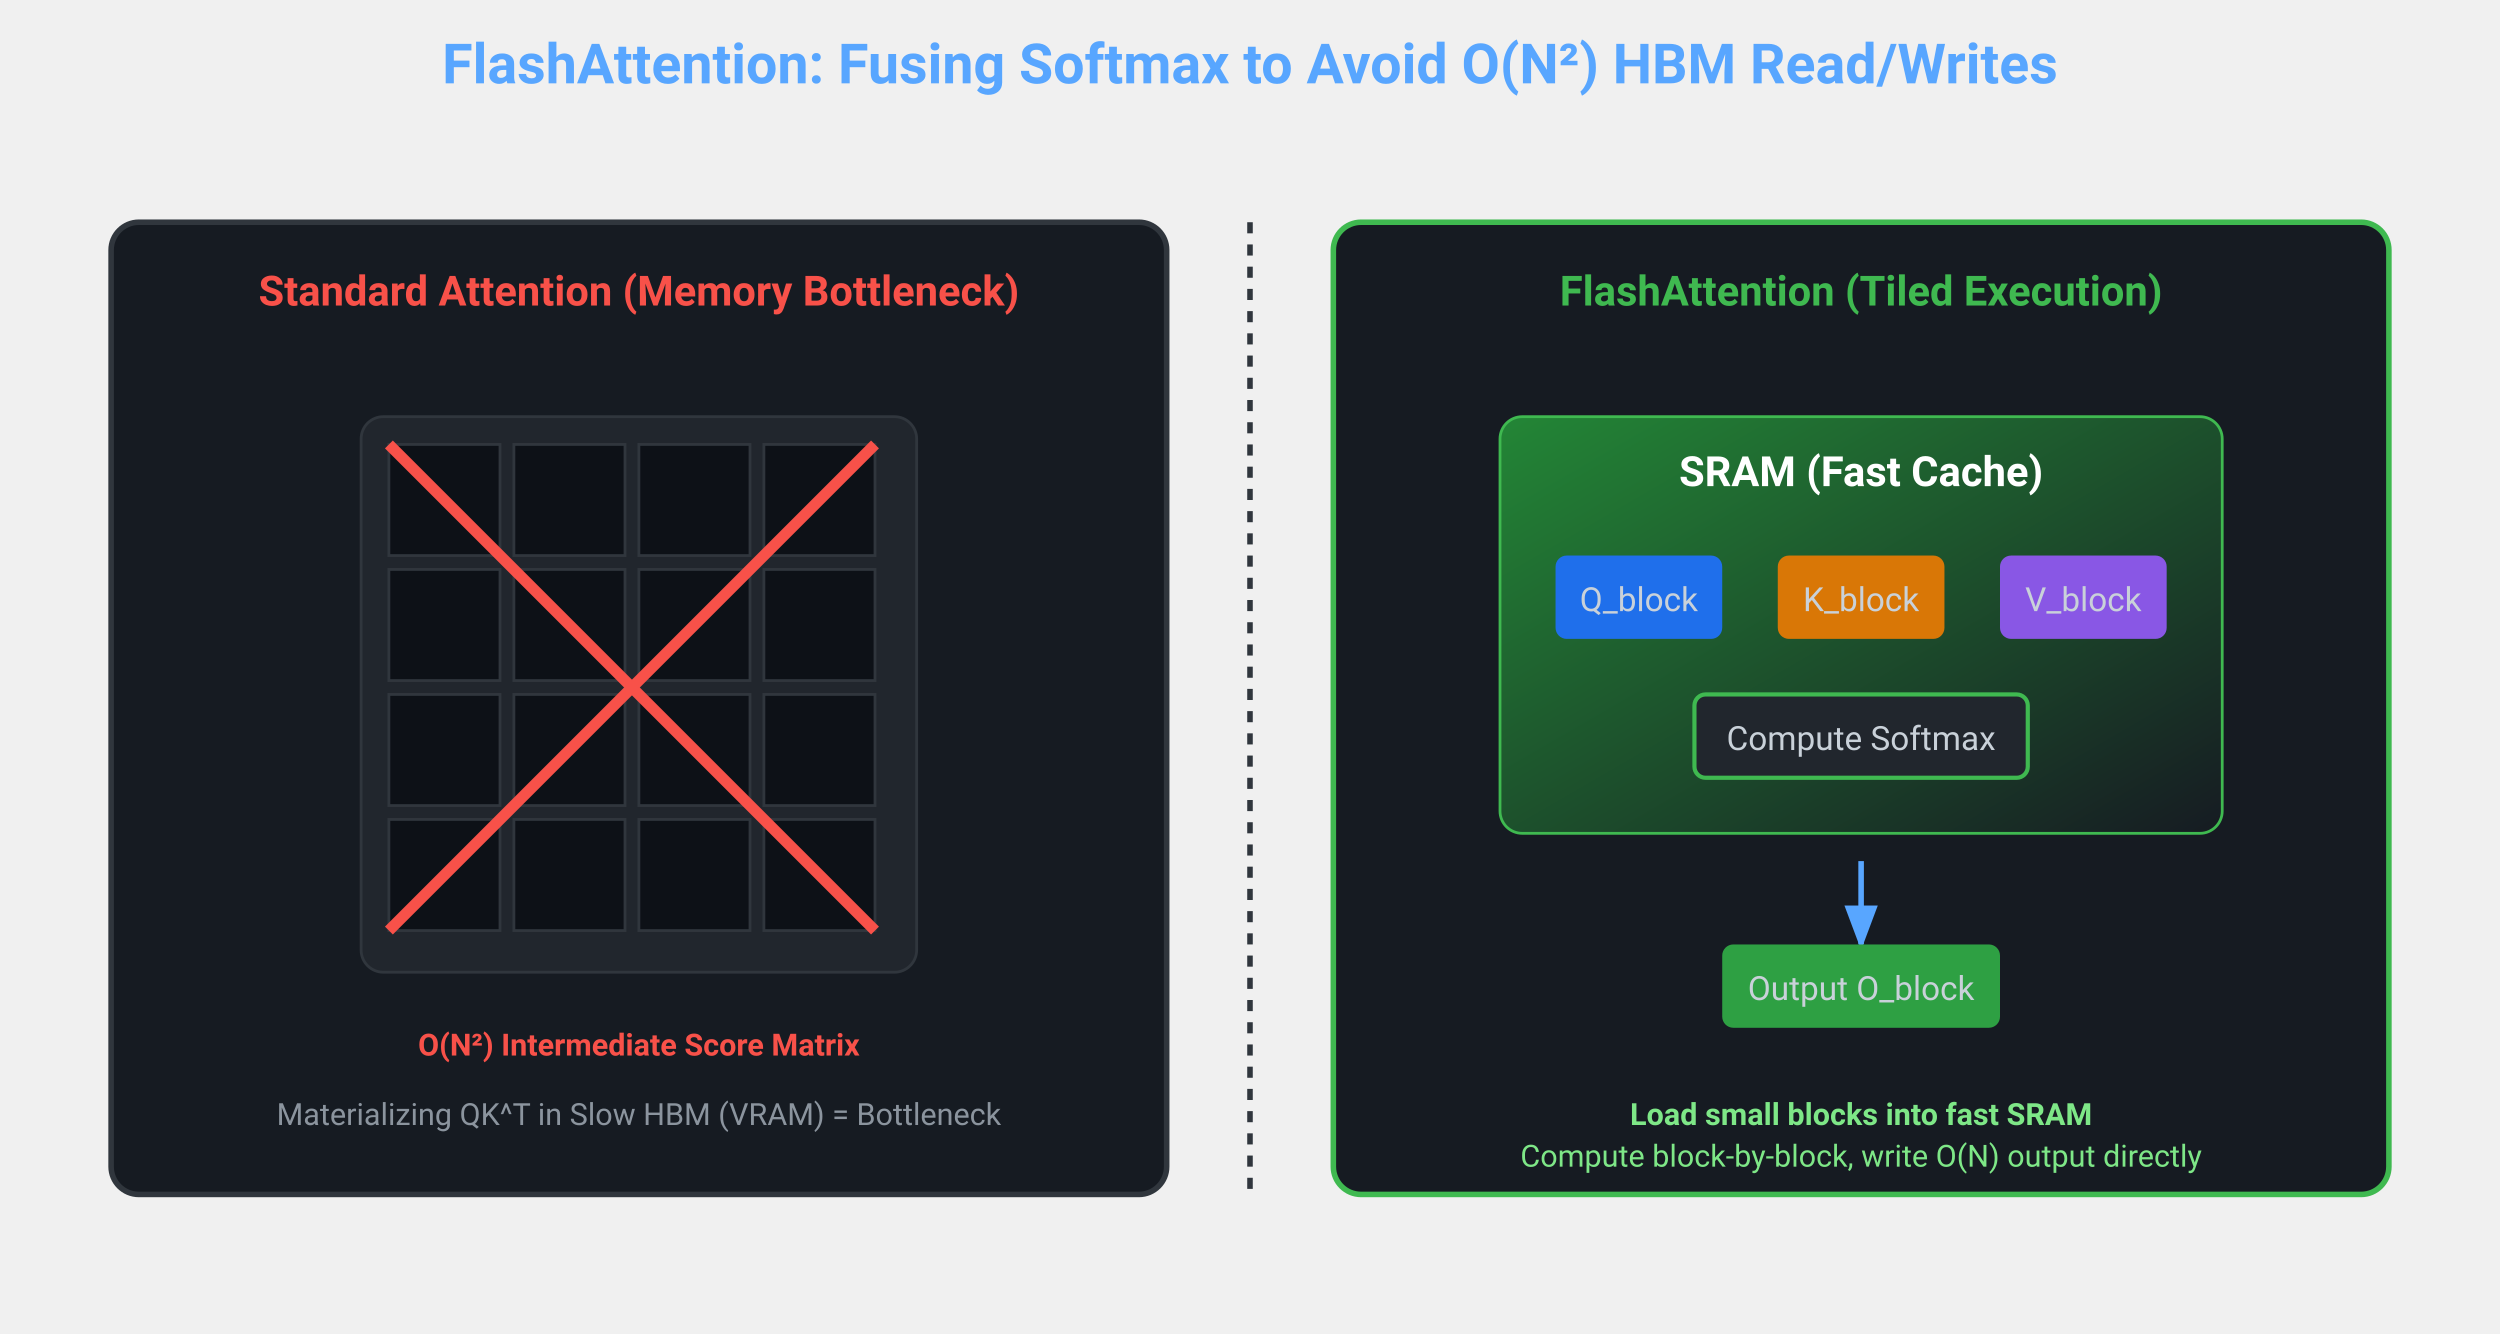
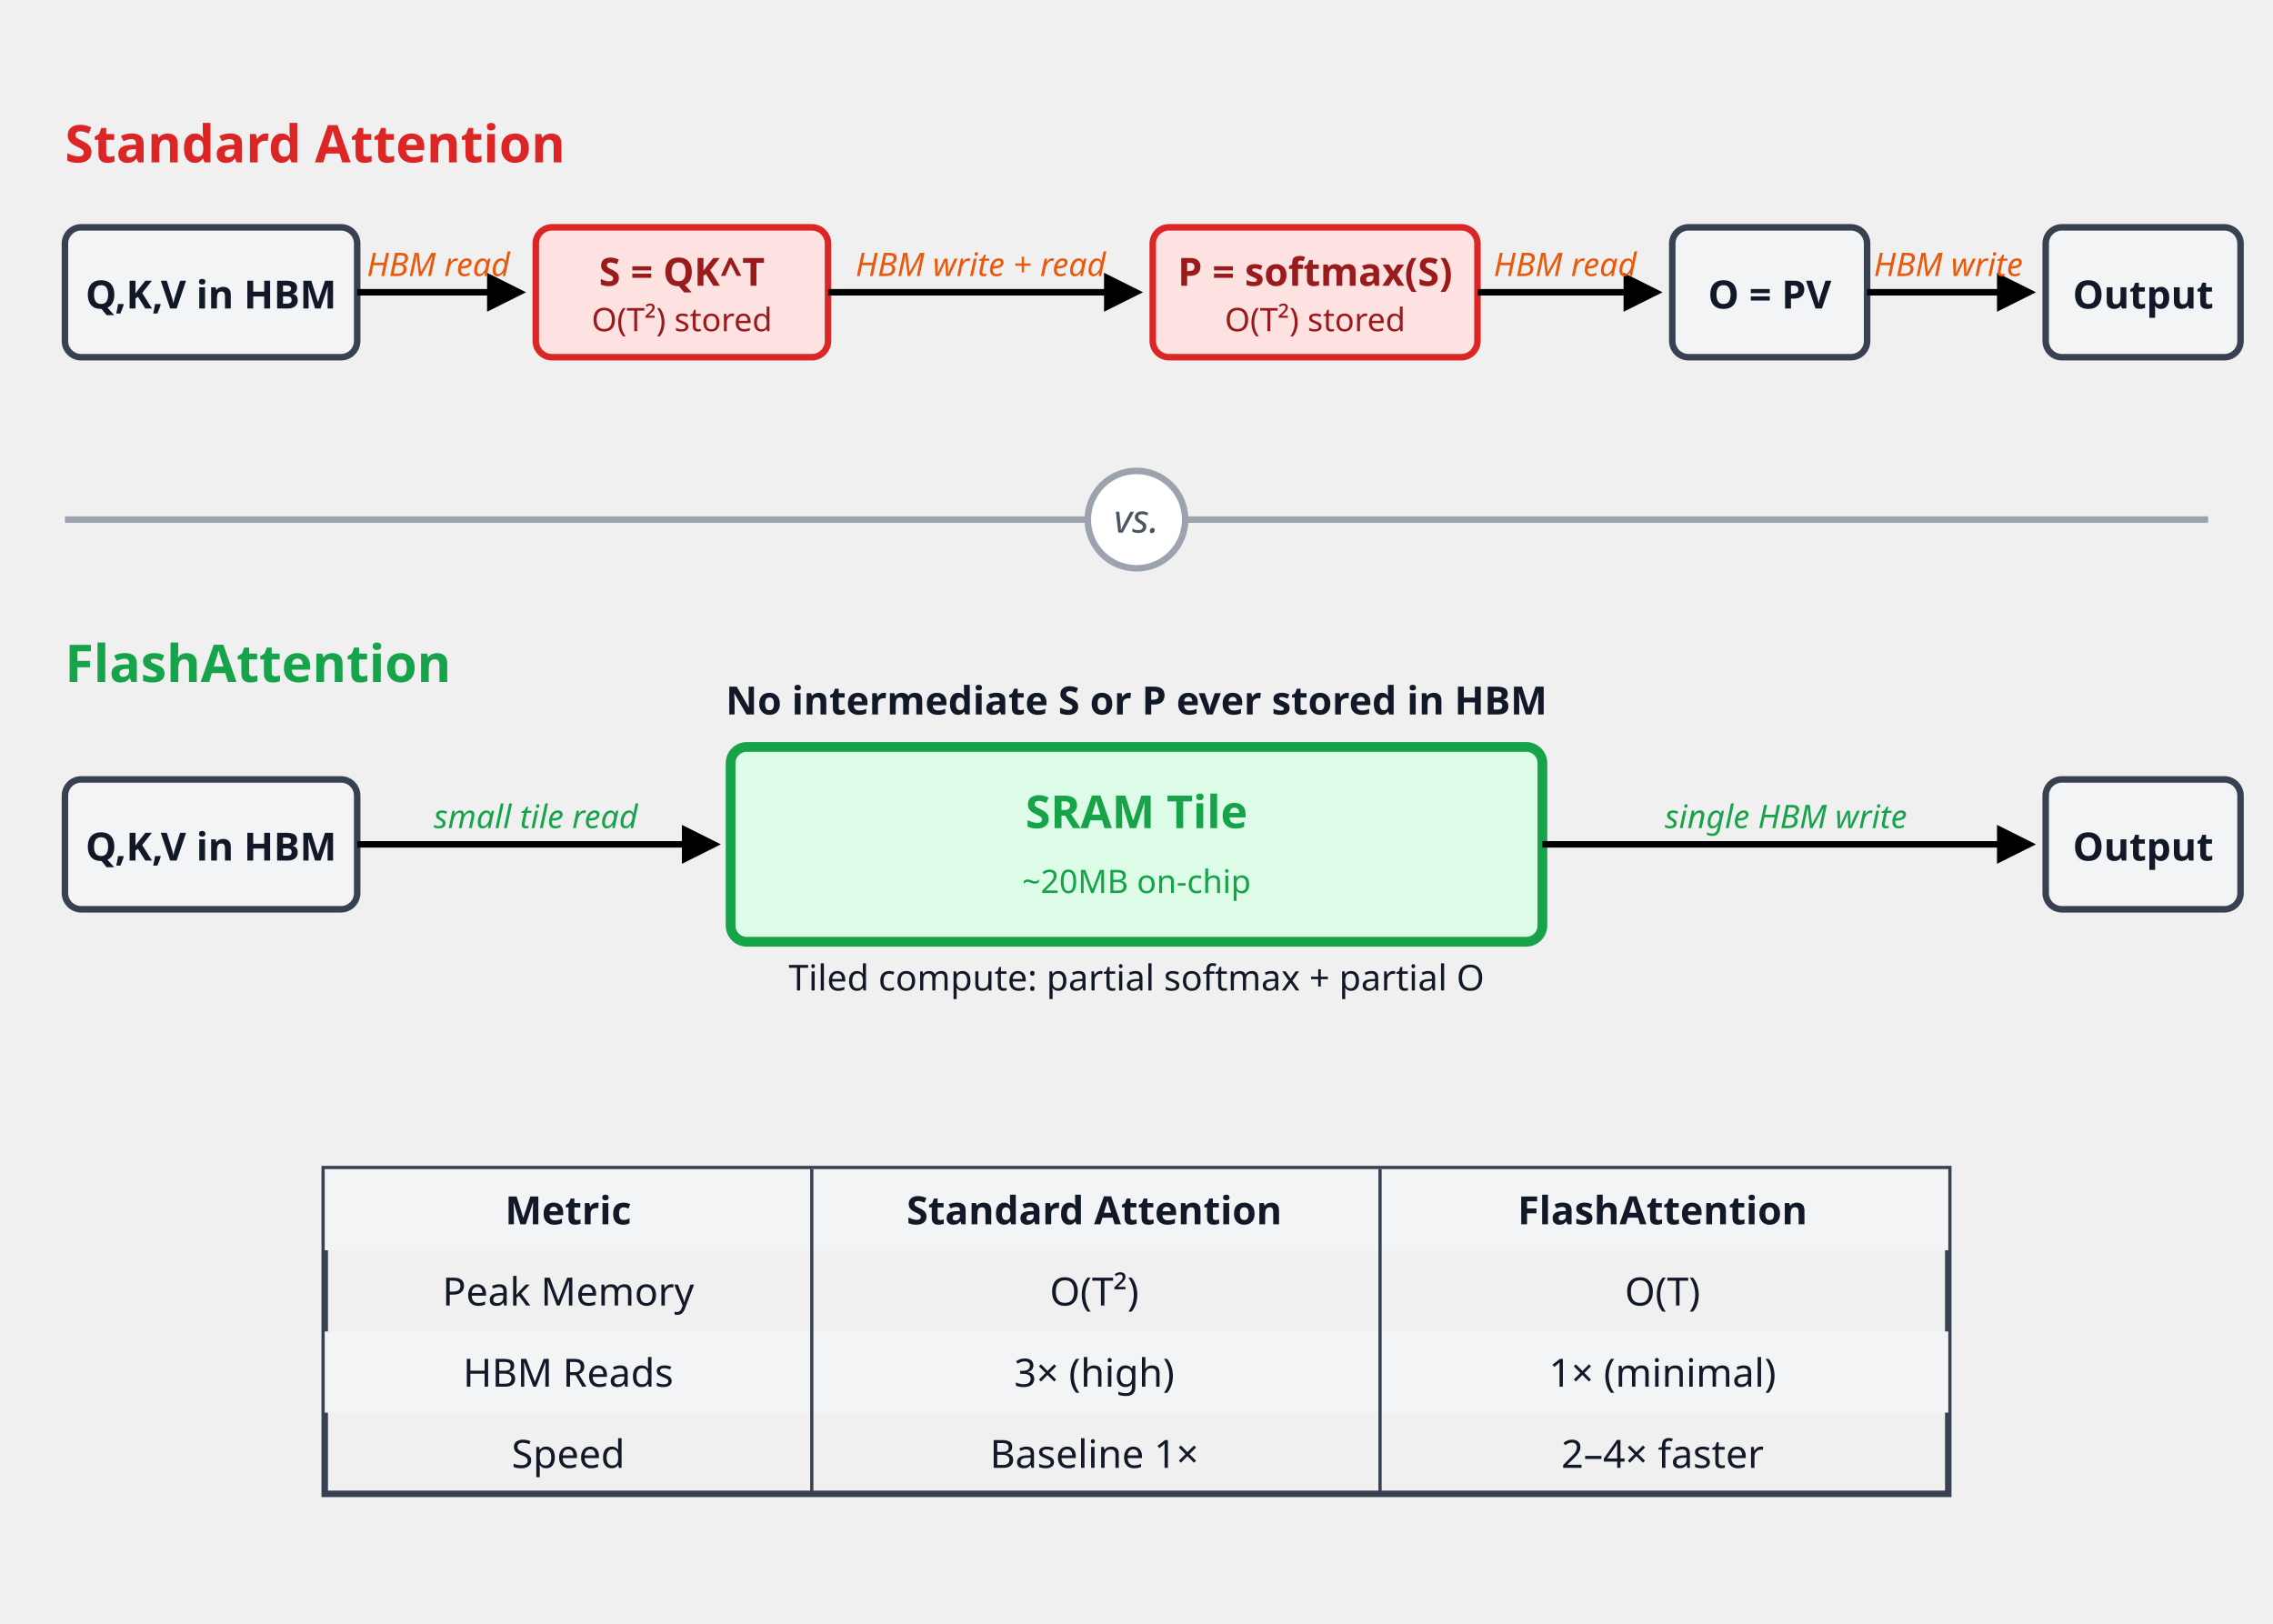
- <svg xmlns="http://www.w3.org/2000/svg" viewBox="0 0 900 480" width="100%" height="100%" style="background-color: #0d1117; font-family: -apple-system, BlinkMacSystemFont, 'Segoe UI', Roboto, Helvetica, Arial, sans-serif;">
-   <style>
-     .title { font-size: 20px; font-weight: bold; fill: #58a6ff; text-anchor: middle; }
-     .box-title { font-size: 15px; font-weight: bold; fill: #ffffff; text-anchor: middle; }
-     .box-text { font-size: 12px; fill: #c9d1d9; text-anchor: middle; }
-     .sub-text { font-size: 11px; fill: #8b949e; text-anchor: middle; }
-     .arrow { stroke: #58a6ff; stroke-width: 2; marker-end: url(#arrowhead); }
-     .cross { stroke: #f85149; stroke-width: 4; }
-   </style>
+ <svg xmlns="http://www.w3.org/2000/svg" viewBox="0 0 700 500" width="700" height="500" style="background-color: white; font-family: sans-serif;">
  <defs>
-     <marker id="arrowhead" markerWidth="8" markerHeight="6" refX="7" refY="3" orient="auto">
-       <polygon points="0 0, 8 3, 0 6" fill="#58a6ff" />
+     <marker id="arrow_black" markerWidth="6" markerHeight="6" refX="5" refY="3" orient="auto">
+       <path d="M0,0 L6,3 L0,6 Z" fill="#000000" />
    </marker>
-     <linearGradient id="grad-sram" x1="0%" y1="0%" x2="100%" y2="100%">
-       <stop offset="0%" stop-color="#238636" />
-       <stop offset="100%" stop-color="#161b22" />
-     </linearGradient>
  </defs>
-   <text x="450" y="30" class="title">FlashAttention: Fusing Softmax to Avoid O(N²) HBM Read/Writes</text>
-   <rect x="40" y="80" width="380" height="350" rx="10" fill="#161b22" stroke="#30363d" stroke-width="2" />
-   <text x="230" y="110" class="box-title" style="fill:#f85149;">Standard Attention (Memory Bottleneck)</text>
-   <rect x="130" y="150" width="200" height="200" rx="8" fill="#21262d" stroke="#30363d" />
-   <g transform="translate(140, 160)">
-     <rect x="0" y="0" width="40" height="40" fill="#0d1117" stroke="#30363d" />
-     <rect x="45" y="0" width="40" height="40" fill="#0d1117" stroke="#30363d" />
-     <rect x="90" y="0" width="40" height="40" fill="#0d1117" stroke="#30363d" />
-     <rect x="135" y="0" width="40" height="40" fill="#0d1117" stroke="#30363d" />
-     <rect x="0" y="45" width="40" height="40" fill="#0d1117" stroke="#30363d" />
-     <rect x="45" y="45" width="40" height="40" fill="#0d1117" stroke="#30363d" />
-     <rect x="90" y="45" width="40" height="40" fill="#0d1117" stroke="#30363d" />
-     <rect x="135" y="45" width="40" height="40" fill="#0d1117" stroke="#30363d" />
-     <rect x="0" y="90" width="40" height="40" fill="#0d1117" stroke="#30363d" />
-     <rect x="45" y="90" width="40" height="40" fill="#0d1117" stroke="#30363d" />
-     <rect x="90" y="90" width="40" height="40" fill="#0d1117" stroke="#30363d" />
-     <rect x="135" y="90" width="40" height="40" fill="#0d1117" stroke="#30363d" />
-     <rect x="0" y="135" width="40" height="40" fill="#0d1117" stroke="#30363d" />
-     <rect x="45" y="135" width="40" height="40" fill="#0d1117" stroke="#30363d" />
-     <rect x="90" y="135" width="40" height="40" fill="#0d1117" stroke="#30363d" />
-     <rect x="135" y="135" width="40" height="40" fill="#0d1117" stroke="#30363d" />
-     <line x1="0" y1="0" x2="175" y2="175" class="cross" />
-     <line x1="175" y1="0" x2="0" y2="175" class="cross" />
+   <text x="20" y="50" font-size="16" font-weight="bold" fill="#DC2626">Standard Attention</text>
+   <rect x="20" y="70" width="90" height="40" rx="5" fill="#F3F4F6" stroke="#374151" stroke-width="2" />
+   <text x="65" y="95" font-size="12" font-weight="bold" text-anchor="middle" fill="#111827">Q,K,V in HBM</text>
+   <line x1="110" y1="90" x2="160" y2="90" stroke="#000" stroke-width="2" marker-end="url(#arrow_black)" />
+   <text x="135" y="85" font-size="10" font-style="italic" fill="#EA580C" text-anchor="middle">HBM read</text>
+   <rect x="165" y="70" width="90" height="40" rx="5" fill="#FEE2E2" stroke="#DC2626" stroke-width="2" />
+   <text x="210" y="88" font-size="12" font-weight="bold" text-anchor="middle" fill="#991B1B">S = QK^T</text>
+   <text x="210" y="102" font-size="10" text-anchor="middle" fill="#991B1B">O(T²) stored</text>
+   <line x1="255" y1="90" x2="350" y2="90" stroke="#000" stroke-width="2" marker-end="url(#arrow_black)" />
+   <text x="302" y="85" font-size="10" font-style="italic" fill="#EA580C" text-anchor="middle">HBM write + read</text>
+   <rect x="355" y="70" width="100" height="40" rx="5" fill="#FEE2E2" stroke="#DC2626" stroke-width="2" />
+   <text x="405" y="88" font-size="12" font-weight="bold" text-anchor="middle" fill="#991B1B">P = softmax(S)</text>
+   <text x="405" y="102" font-size="10" text-anchor="middle" fill="#991B1B">O(T²) stored</text>
+   <line x1="455" y1="90" x2="510" y2="90" stroke="#000" stroke-width="2" marker-end="url(#arrow_black)" />
+   <text x="482" y="85" font-size="10" font-style="italic" fill="#EA580C" text-anchor="middle">HBM read</text>
+   <rect x="515" y="70" width="60" height="40" rx="5" fill="#F3F4F6" stroke="#374151" stroke-width="2" />
+   <text x="545" y="95" font-size="12" font-weight="bold" text-anchor="middle" fill="#111827">O = PV</text>
+   <line x1="575" y1="90" x2="625" y2="90" stroke="#000" stroke-width="2" marker-end="url(#arrow_black)" />
+   <text x="600" y="85" font-size="10" font-style="italic" fill="#EA580C" text-anchor="middle">HBM write</text>
+   <rect x="630" y="70" width="60" height="40" rx="5" fill="#F3F4F6" stroke="#374151" stroke-width="2" />
+   <text x="660" y="95" font-size="12" font-weight="bold" text-anchor="middle" fill="#111827">Output</text>
+   <line x1="20" y1="160" x2="680" y2="160" stroke="#9CA3AF" stroke-width="2" />
+   <circle cx="350" cy="160" r="15" fill="#fff" stroke="#9CA3AF" stroke-width="2" />
+   <text x="350" y="164" font-size="12" font-style="italic" text-anchor="middle" fill="#4B5563">vs.</text>
+   <text x="20" y="210" font-size="16" font-weight="bold" fill="#16A34A">FlashAttention</text>
+   <rect x="20" y="240" width="90" height="40" rx="5" fill="#F3F4F6" stroke="#374151" stroke-width="2" />
+   <text x="65" y="265" font-size="12" font-weight="bold" text-anchor="middle" fill="#111827">Q,K,V in HBM</text>
+   <line x1="110" y1="260" x2="220" y2="260" stroke="#000" stroke-width="2" marker-end="url(#arrow_black)" />
+   <text x="165" y="255" font-size="10" font-style="italic" fill="#16A34A" text-anchor="middle">small tile read</text>
+   <text x="350" y="220" font-size="12" font-weight="bold" fill="#111827" text-anchor="middle">No intermediate S or P ever stored in HBM</text>
+   <rect x="225" y="230" width="250" height="60" rx="5" fill="#DCFCE7" stroke="#16A34A" stroke-width="3" />
+   <text x="350" y="255" font-size="14" font-weight="bold" text-anchor="middle" fill="#16A34A">SRAM Tile</text>
+   <text x="350" y="275" font-size="10" text-anchor="middle" fill="#16A34A">~20MB on-chip</text>
+   <text x="350" y="305" font-size="11" text-anchor="middle" fill="#111827">Tiled compute: partial softmax + partial O</text>
+   <line x1="475" y1="260" x2="625" y2="260" stroke="#000" stroke-width="2" marker-end="url(#arrow_black)" />
+   <text x="550" y="255" font-size="10" font-style="italic" fill="#16A34A" text-anchor="middle">single HBM write</text>
+   <rect x="630" y="240" width="60" height="40" rx="5" fill="#F3F4F6" stroke="#374151" stroke-width="2" />
+   <text x="660" y="265" font-size="12" font-weight="bold" text-anchor="middle" fill="#111827">Output</text>
+   <g transform="translate(100, 360)">
+     <rect x="0" y="0" width="500" height="100" fill="none" stroke="#374151" stroke-width="2" />
+     <rect x="0" y="0" width="500" height="25" fill="#F3F4F6" />
+     <rect x="0" y="50" width="500" height="25" fill="#F3F4F6" />
+     <line x1="150" y1="0" x2="150" y2="100" stroke="#374151" stroke-width="1" />
+     <line x1="325" y1="0" x2="325" y2="100" stroke="#374151" stroke-width="1" />
+     <text x="75" y="17" font-size="12" font-weight="bold" text-anchor="middle" fill="#111827">Metric</text>
+     <text x="237" y="17" font-size="12" font-weight="bold" text-anchor="middle" fill="#111827">Standard Attention</text>
+     <text x="412" y="17" font-size="12" font-weight="bold" text-anchor="middle" fill="#111827">FlashAttention</text>
+     <text x="75" y="42" font-size="12" text-anchor="middle" fill="#111827">Peak Memory</text>
+     <text x="237" y="42" font-size="12" text-anchor="middle" fill="#111827">O(T²)</text>
+     <text x="412" y="42" font-size="12" text-anchor="middle" fill="#111827">O(T)</text>
+     <text x="75" y="67" font-size="12" text-anchor="middle" fill="#111827">HBM Reads</text>
+     <text x="237" y="67" font-size="12" text-anchor="middle" fill="#111827">3× (high)</text>
+     <text x="412" y="67" font-size="12" text-anchor="middle" fill="#111827">1× (minimal)</text>
+     <text x="75" y="92" font-size="12" text-anchor="middle" fill="#111827">Speed</text>
+     <text x="237" y="92" font-size="12" text-anchor="middle" fill="#111827">Baseline 1×</text>
+     <text x="412" y="92" font-size="12" text-anchor="middle" fill="#111827">2–4× faster</text>
  </g>
-   <text x="230" y="380" class="sub-text" style="fill:#f85149; font-weight:bold;">O(N²) Intermediate Score Matrix</text>
-   <text x="230" y="405" class="sub-text">Materializing QK^T in Slow HBM (VRAM) = Bottleneck</text>
-   <line x1="450" y1="80" x2="450" y2="430" stroke="#30363d" stroke-width="2" stroke-dasharray="4,4" />
-   <rect x="480" y="80" width="380" height="350" rx="10" fill="#161b22" stroke="#3fb950" stroke-width="2" />
-   <text x="670" y="110" class="box-title" style="fill:#3fb950;">FlashAttention (Tiled Execution)</text>
-   <g transform="translate(540, 160)">
-     <rect x="0" y="-10" width="260" height="150" rx="8" fill="url(#grad-sram)" stroke="#3fb950" />
-     <text x="130" y="15" class="box-title">SRAM (Fast Cache)</text>
-     <rect x="20" y="40" width="60" height="30" fill="#1f6feb" rx="4" />
-     <text x="50" y="60" class="box-text">Q_block</text>
-     <rect x="100" y="40" width="60" height="30" fill="#d97706" rx="4" />
-     <text x="130" y="60" class="box-text">K_block</text>
-     <rect x="180" y="40" width="60" height="30" fill="#8957e5" rx="4" />
-     <text x="210" y="60" class="box-text">V_block</text>
-     <rect x="70" y="90" width="120" height="30" fill="#21262d" rx="4" stroke="#3fb950" stroke-width="1.5" />
-     <text x="130" y="110" class="box-text">Compute Softmax</text>
-   </g>
-   <line x1="670" y1="310" x2="670" y2="340" class="arrow" />
-   <rect x="620" y="340" width="100" height="30" fill="#2ea043" rx="4" />
-   <text x="670" y="360" class="box-text">Output O_block</text>
-   <text x="670" y="405" class="sub-text" style="fill:#7ee787; font-weight:bold;">Load small blocks into fast SRAM</text>
-   <text x="670" y="420" class="sub-text" style="fill:#7ee787;">Compute block-by-block, write O(N) output directly</text>
</svg>
